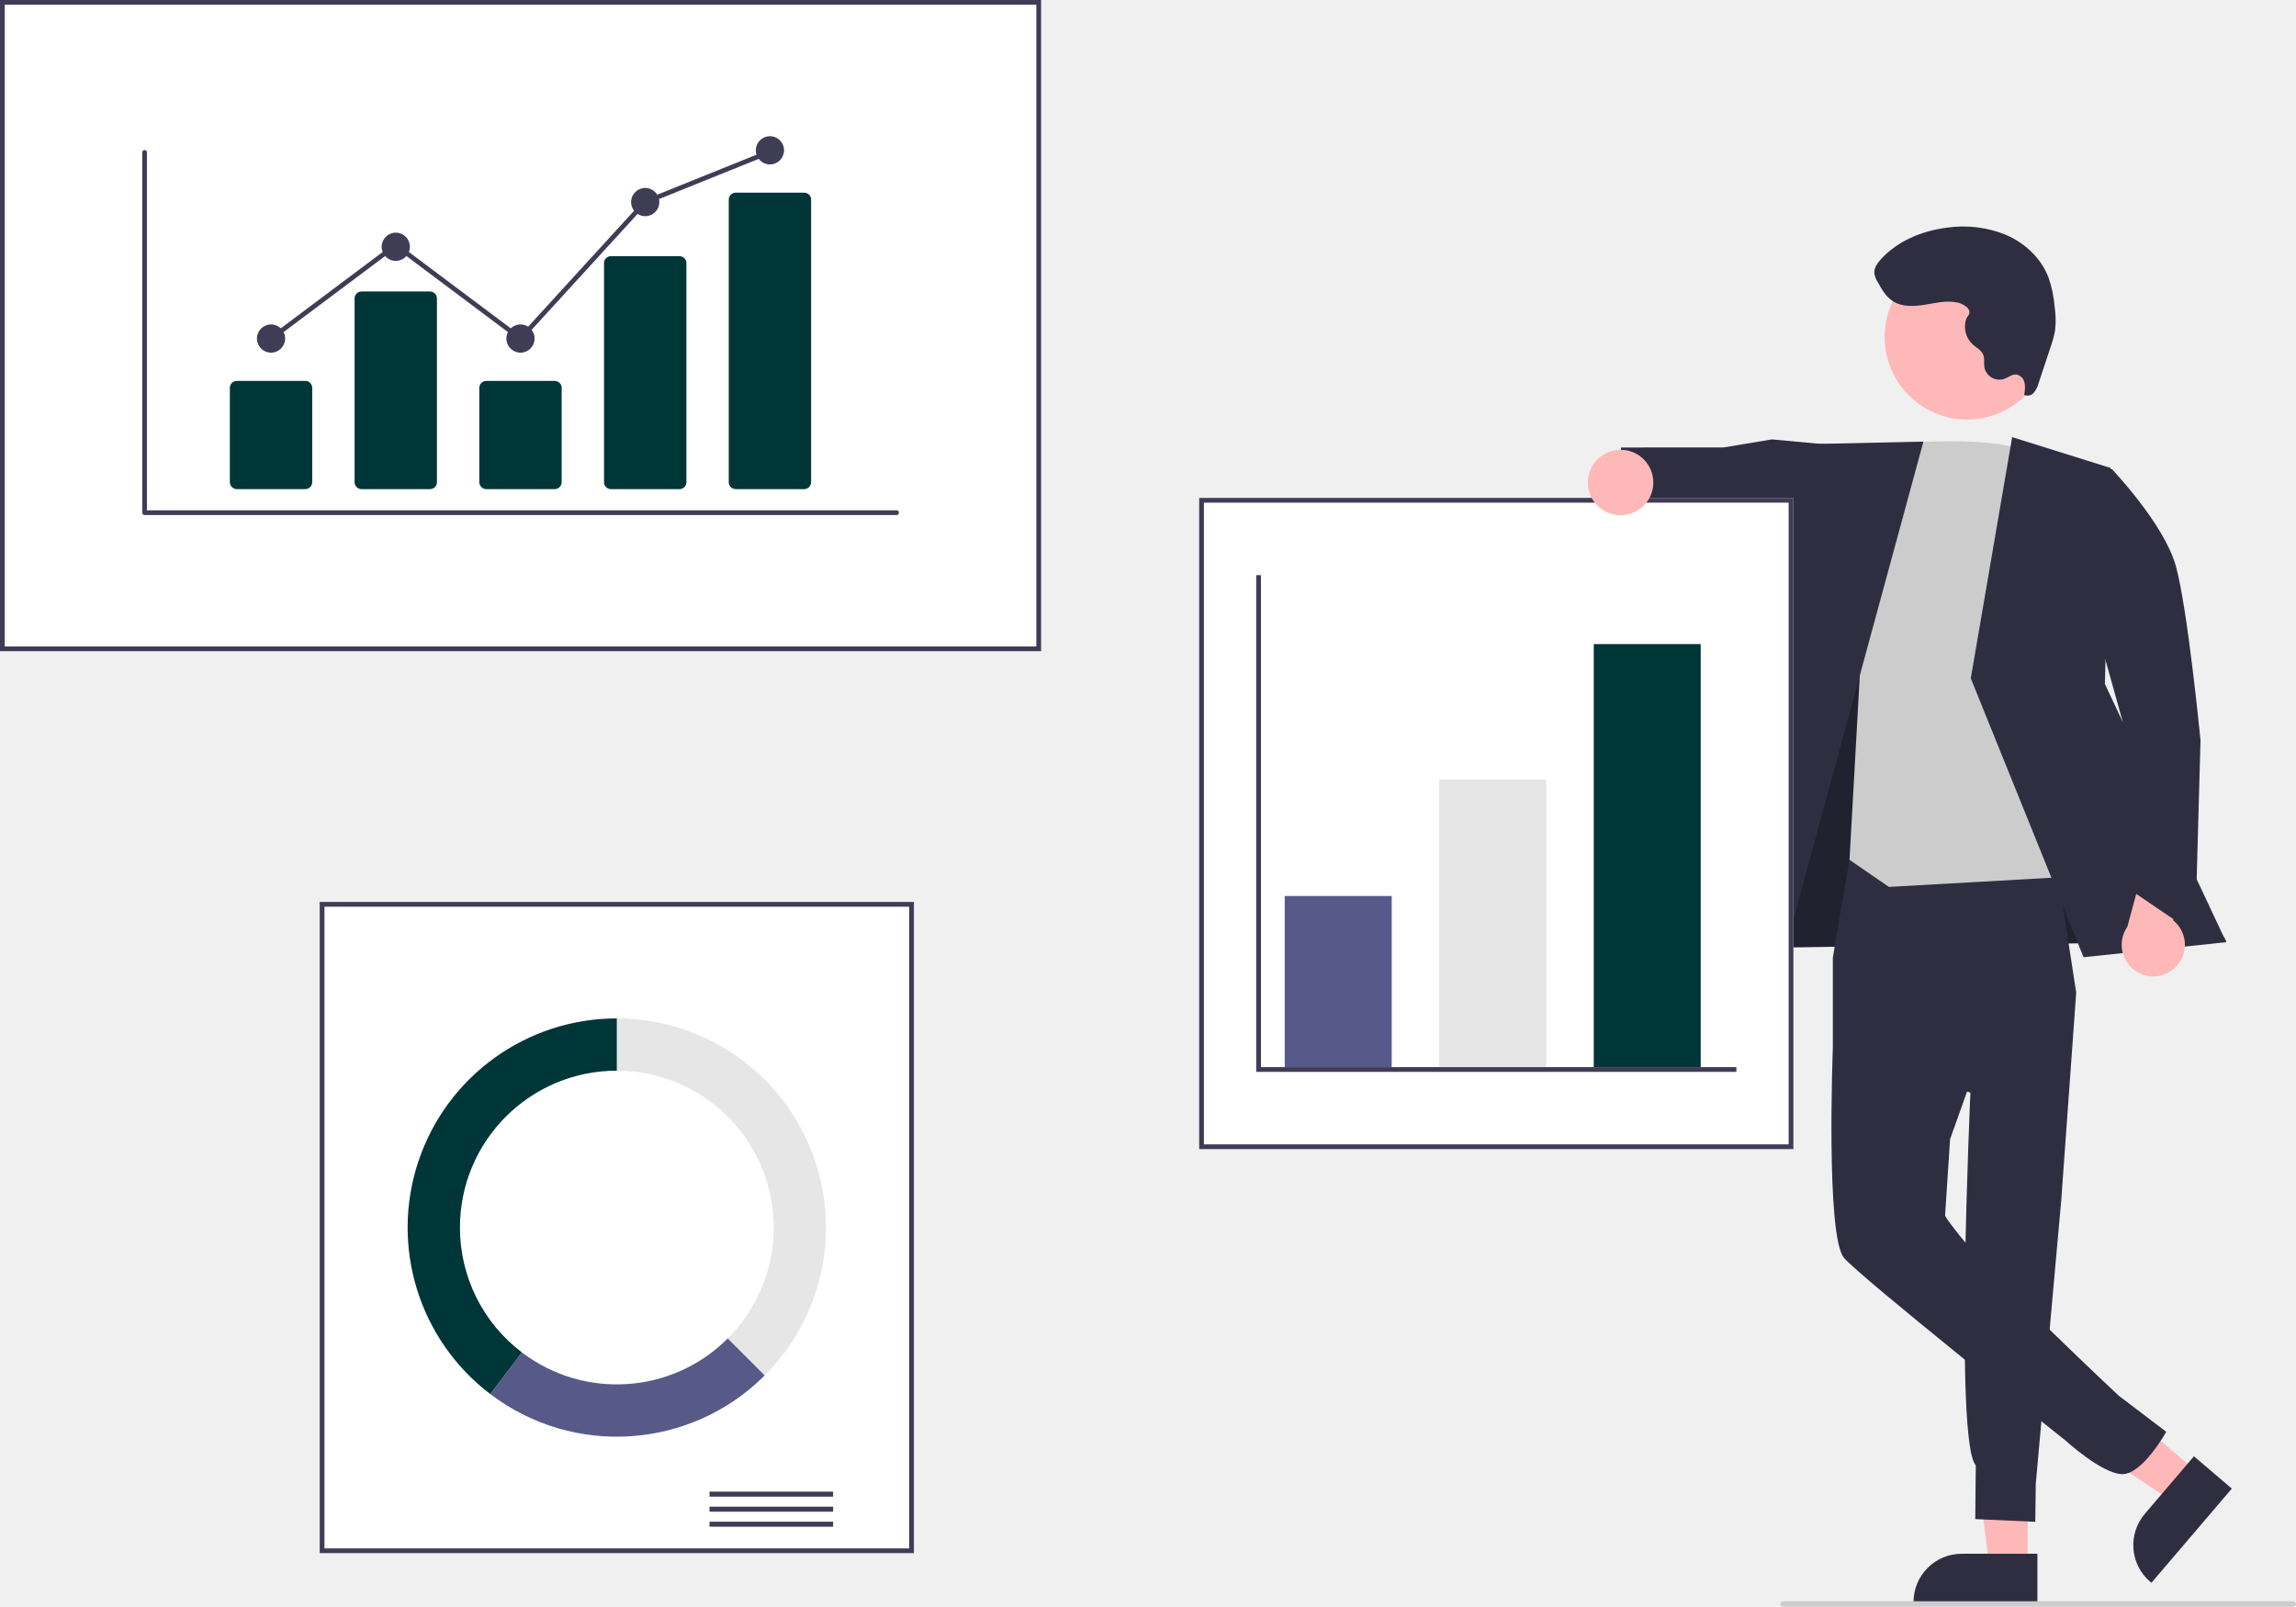
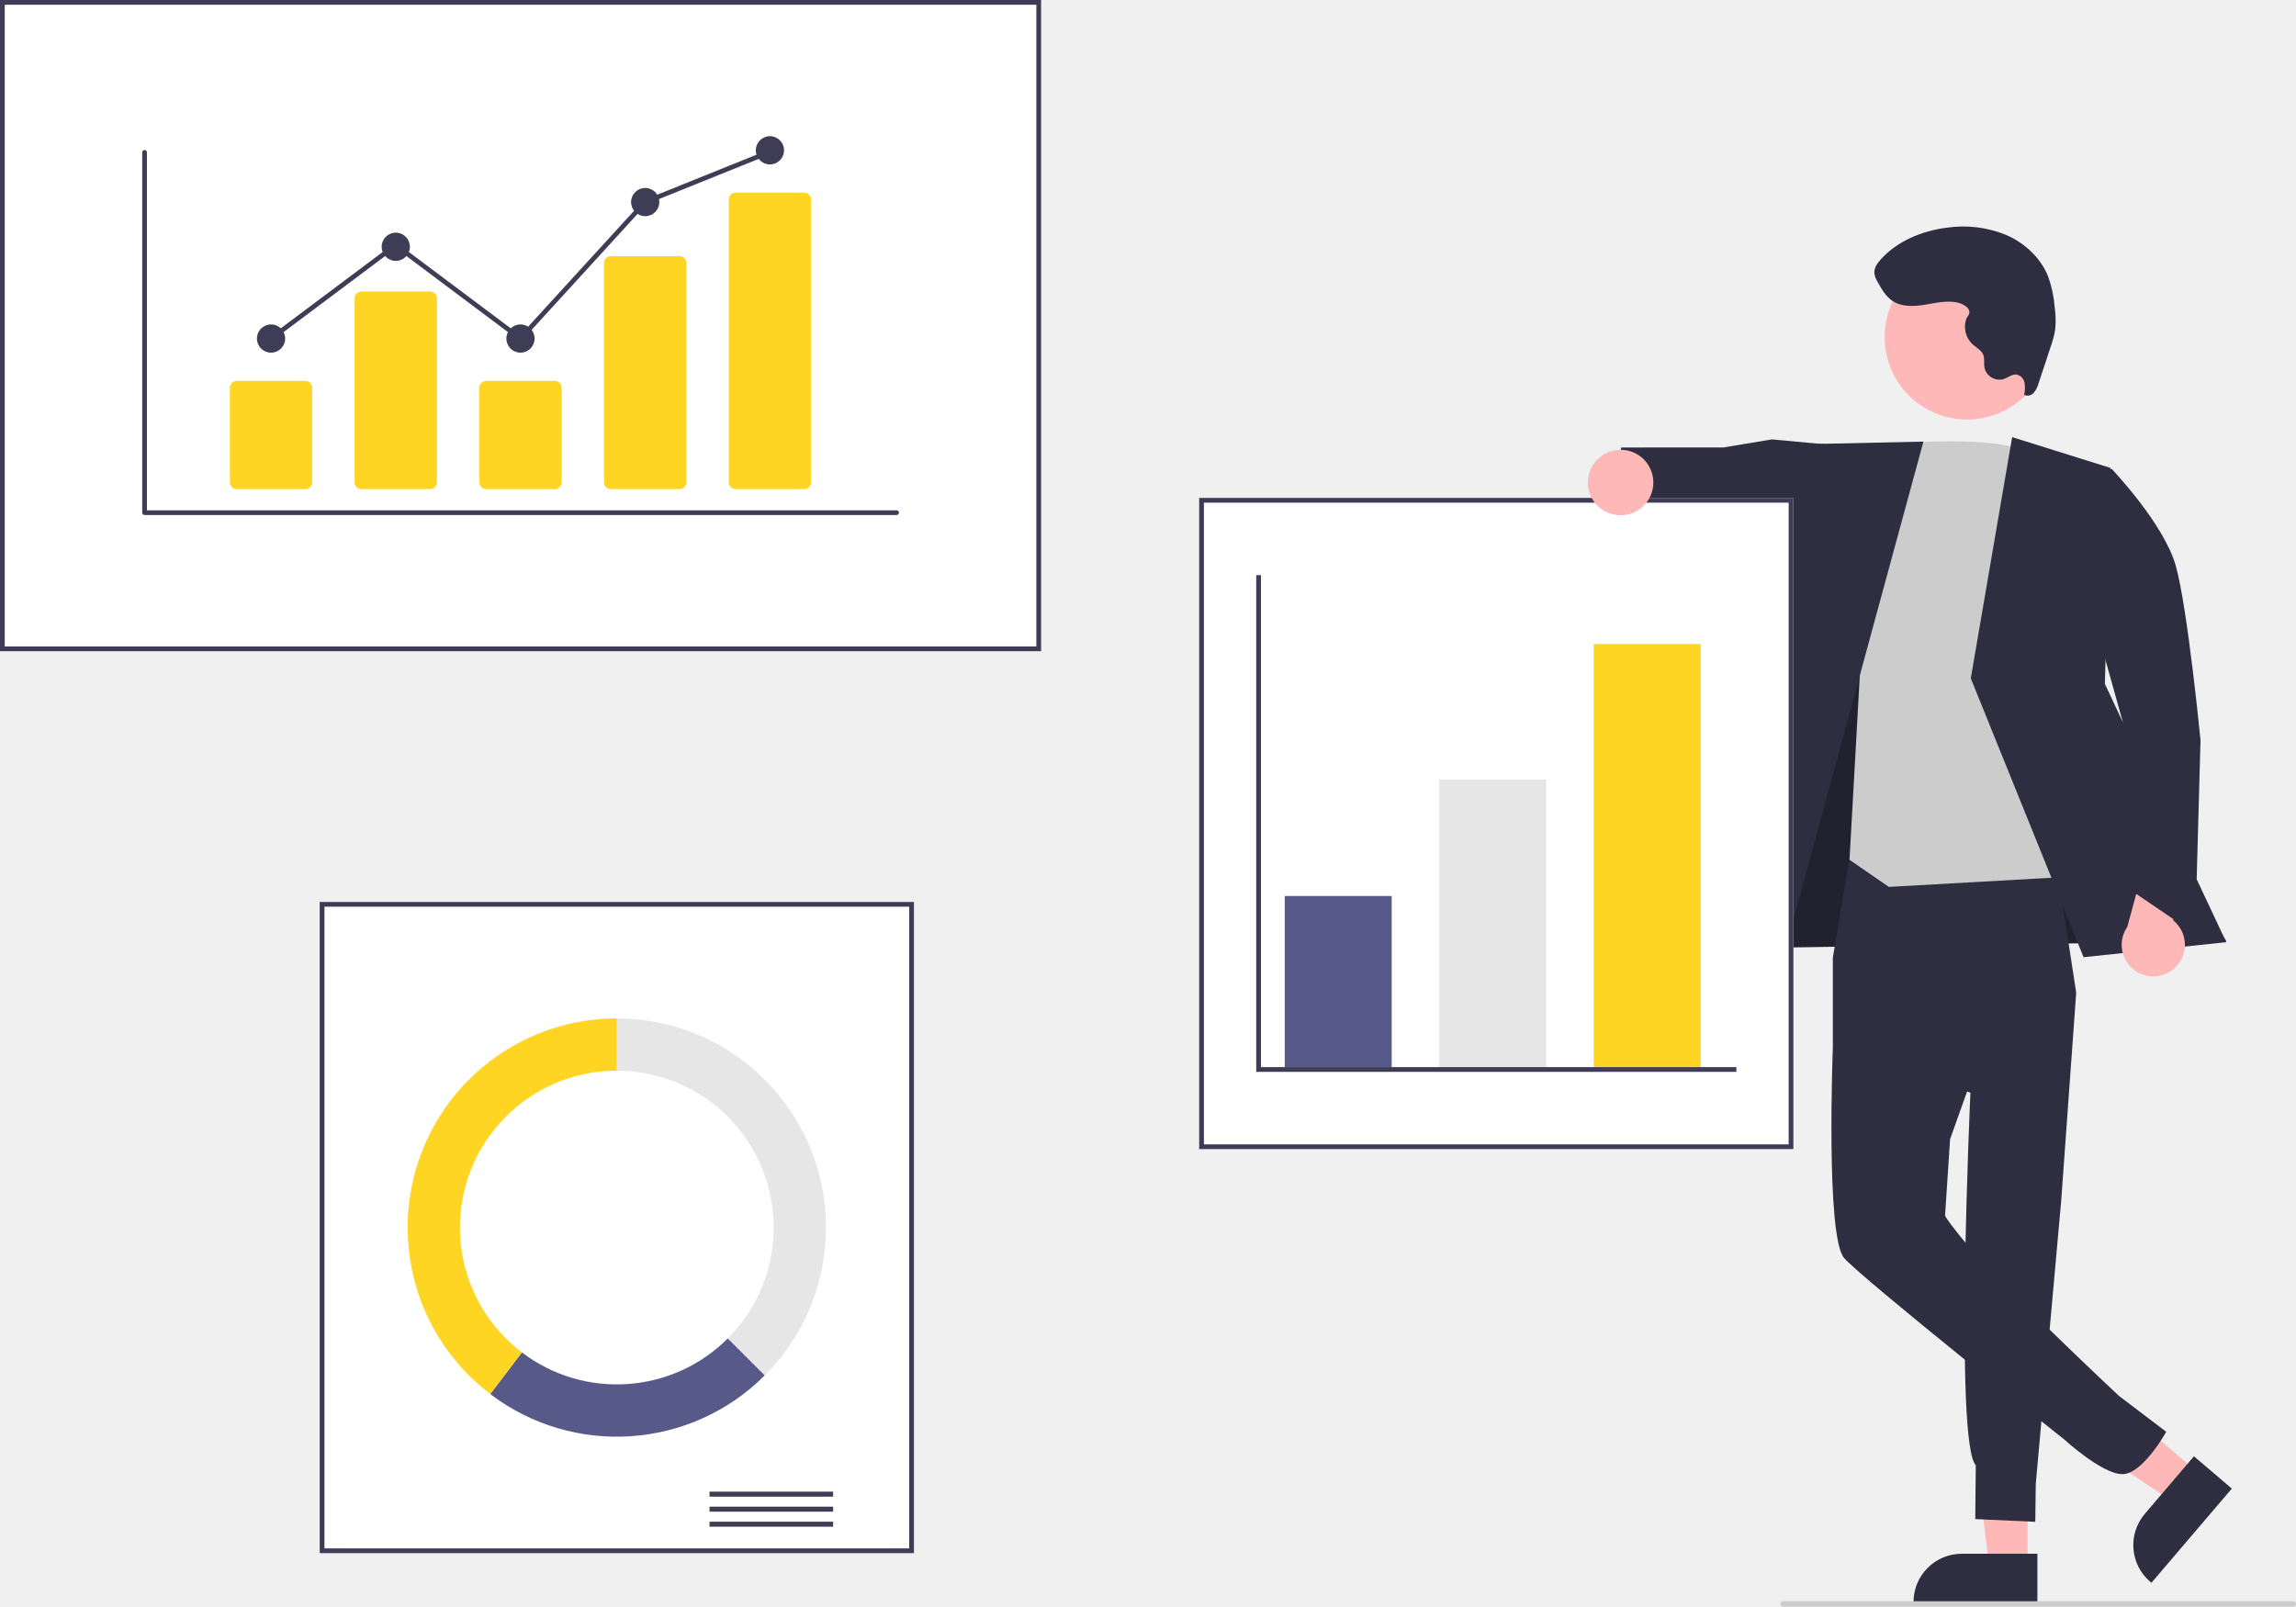
<svg xmlns="http://www.w3.org/2000/svg" id="b2c7d13c-cf19-4853-8e1a-27f628056126" data-name="Layer 1" width="841.59" height="589" viewBox="0 0 841.59 589">
  <polygon points="743.208 574.193 729.128 574.192 722.43 519.885 743.21 519.886 743.208 574.193" fill="#ffb8b8" />
  <path d="M926.003,743.341l-45.399-.002V742.765A17.671,17.671,0,0,1,898.275,725.095h.001l27.728.001Z" transform="translate(-179.2049 -155.5)" fill="#2f2e41" />
  <polygon points="805.349 539.578 796.21 550.289 750.55 520.133 764.039 504.326 805.349 539.578" fill="#ffb8b8" />
  <path d="M997.267,701.206l-29.469,34.534-.437-.373a17.671,17.671,0,0,1-1.972-24.912l.001-.001,17.999-21.092Z" transform="translate(-179.2049 -155.5)" fill="#2f2e41" />
  <polygon points="643.236 307.117 638.853 347.537 816.024 345.01 738.759 219.114 675.673 216.848 643.236 307.117" fill="#2f2e41" />
  <polygon points="643.236 307.117 638.853 347.537 816.024 345.01 738.759 219.114 675.673 216.848 643.236 307.117" opacity="0.28" />
  <path d="M857.28,469.556l-6.255,36.984v33.058L901.455,556.06s-5.904,128.404,1.967,136.583l-.193,19.742,22,1,.179-13.894L934.735,595.635l5.493-76.25-8.907-57.811Z" transform="translate(-179.2049 -155.5)" fill="#2f2e41" />
  <path d="M896.35,501.392l-45.325,38.206s-2.653,68.932,4.084,77.016c5.786,6.943,81.038,66.832,81.038,66.832s13.374,12.268,20.869,12.464,16.213-15.525,16.213-15.525l-17.358-13.188S910.901,625.22,897.549,608.53c-5.389-6.737-5.389-7.41-5.389-7.41l1.841-28.014,18.525-51.991Z" transform="translate(-179.2049 -155.5)" fill="#2f2e41" />
  <polygon points="669.024 162.885 649.482 161.079 631.756 164.033 594.222 164.045 591.024 191.249 625.277 198.914 633.624 194.823 668.419 208.08 669.024 162.885" fill="#2f2e41" />
  <path d="M871.569,318.3s41.474-3.886,50.905,3.524,29.641,154.266,29.641,154.266l-80.545,4.546-14.44-9.935,4.099-73.317Z" transform="translate(-179.2049 -155.5)" fill="#ccc" />
  <polygon points="705.024 161.885 659.275 162.889 616.622 355.62 650.305 363.031 705.024 161.885" fill="#2f2e41" />
  <polygon points="737.546 160.256 773.583 171.535 771.536 250.722 816.024 345.396 763.725 350.905 722.386 248.675 737.546 160.256" fill="#2f2e41" />
  <path d="M976.176,510.513a11.513,11.513,0,0,0-.436-17.649l7.25-25.291-14.295-8.154-9.737,35.86a11.576,11.576,0,0,0,17.218,15.234Z" transform="translate(-179.2049 -155.5)" fill="#ffb8b8" />
  <path d="M931.905,329.234l21.323-1.85s19.143,20.022,23.498,35.524,9.071,64.005,9.071,64.005l-1.967,70.955L958.905,480.943l-1.672-61.031Z" transform="translate(-179.2049 -155.5)" fill="#2f2e41" />
  <circle cx="900.239" cy="279.072" r="30.227" transform="translate(44.35273 779.6309) rotate(-61.33681)" fill="#ffb8b8" />
  <path d="M896.869,266.453c-3.966-.916-8.083.099-12.099.757s-8.443.875-11.841-1.366c-2.509-1.655-4.052-4.393-5.501-7.027a8.088,8.088,0,0,1-1.183-3.101c-.171-1.948,1.069-3.725,2.384-5.172,6.112-6.718,15.044-10.396,24.051-11.564a41.554,41.554,0,0,1,21.961,2.682c6.837,2.999,12.715,8.491,15.403,15.456a43.895,43.895,0,0,1,2.301,11.038,32.97,32.97,0,0,1,.155,8.359,35.832,35.832,0,0,1-1.62,6.056l-4.453,13.446a8.859,8.859,0,0,1-1.751,3.466,3.029,3.029,0,0,1-3.547.777,11.04,11.04,0,0,0,.16-4.461,3.764,3.764,0,0,0-2.97-2.995c-1.641-.174-3.043,1.098-4.6,1.646a5.66,5.66,0,0,1-7.035-3.818q-.064-.215-.111-.436c-.246-1.537.167-3.183-.416-4.626-.683-1.691-2.493-2.578-3.853-3.793a8.869,8.869,0,0,1-2.433-9.217c.364-1.119,1.392-1.628,1.187-2.913C900.787,267.963,898.301,266.784,896.869,266.453Z" transform="translate(-179.2049 -155.5)" fill="#2f2e41" />
  <path d="M560.817,394.225H179.205V155.5H560.817Z" transform="translate(-179.2049 -155.5)" fill="#fff" />
  <path d="M560.817,394.225H179.205V155.5H560.817ZM180.947,392.483H559.074V157.243H180.947Z" transform="translate(-179.2049 -155.5)" fill="#3f3d56" />
  <path d="M514.204,724.869H296.389V486.143H514.204Z" transform="translate(-179.2049 -155.5)" fill="#fff" />
  <path d="M514.204,724.869H296.389V486.143H514.204Zm-216.072-1.743H512.462V487.886H298.132Z" transform="translate(-179.2049 -155.5)" fill="#3f3d56" />
  <rect x="260.071" y="546.822" width="45.306" height="1.837" fill="#3f3d56" />
  <rect x="260.071" y="552.332" width="45.306" height="1.837" fill="#3f3d56" />
  <rect x="260.071" y="557.842" width="45.306" height="1.837" fill="#3f3d56" />
  <path d="M405.297,528.835v19.168a57.503,57.503,0,0,1,40.661,98.164l13.554,13.554A76.671,76.671,0,0,0,405.297,528.835Z" transform="translate(-179.2049 -155.5)" fill="#e6e6e6" />
  <path d="M459.511,659.72l-13.554-13.554a57.489,57.489,0,0,1-75.451,5.116l-11.601,15.265A76.669,76.669,0,0,0,459.511,659.72Z" transform="translate(-179.2049 -155.5)" fill="#575a89" />
-   <path d="M347.794,605.506a57.503,57.503,0,0,1,57.503-57.503V528.835a76.67,76.67,0,0,0-46.392,137.713l11.602-15.265A57.403,57.403,0,0,1,347.794,605.506Z" transform="translate(-179.2049 -155.5)" fill="#003638" />
+   <path d="M347.794,605.506a57.503,57.503,0,0,1,57.503-57.503V528.835a76.67,76.67,0,0,0-46.392,137.713l11.602-15.265A57.403,57.403,0,0,1,347.794,605.506Z" transform="translate(-179.2049 -155.5)" fill="#ffd523" />
  <path d="M836.57,576.755H618.755V338.029H836.57Z" transform="translate(-179.2049 -155.5)" fill="#fff" />
  <path d="M836.57,576.755H618.755V338.029H836.57ZM620.498,575.012H834.828V339.771H620.498Z" transform="translate(-179.2049 -155.5)" fill="#3f3d56" />
  <rect x="470.916" y="328.465" width="39.207" height="62.731" fill="#575a89" />
  <rect x="527.548" y="285.773" width="39.207" height="105.422" fill="#e6e6e6" />
-   <rect x="584.18" y="236.112" width="39.207" height="155.084" fill="#003638" />
+   <rect x="584.18" y="236.112" width="39.207" height="155.084" fill="#ffd523" />
  <polygon points="636.455 392.939 460.461 392.939 460.461 210.845 462.203 210.845 462.203 391.196 636.455 391.196 636.455 392.939" fill="#3f3d56" />
  <circle cx="594.024" cy="176.885" r="12" fill="#ffb8b8" />
  <path d="M1019.795,744.5h-187a1,1,0,0,1,0-2h187a1,1,0,0,1,0,2Z" transform="translate(-179.2049 -155.5)" fill="#ccc" />
  <path d="M507.82,344.299H232.202a.863.863,0,0,1-.863-.863V211.332a.863.863,0,0,1,1.725,0V342.573H507.82a.863.863,0,1,1,0,1.725Z" transform="translate(-179.2049 -155.5)" fill="#3f3d56" />
-   <path d="M291.089,334.81H266.021a2.563,2.563,0,0,1-2.561-2.56V297.693a2.563,2.563,0,0,1,2.561-2.56h25.069a2.563,2.563,0,0,1,2.561,2.56v34.557A2.563,2.563,0,0,1,291.089,334.81Z" transform="translate(-179.2049 -155.5)" fill="#003638" />
-   <path d="M336.805,334.81H311.736a2.563,2.563,0,0,1-2.561-2.56V264.916a2.563,2.563,0,0,1,2.561-2.56H336.805a2.563,2.563,0,0,1,2.561,2.56v67.334A2.563,2.563,0,0,1,336.805,334.81Z" transform="translate(-179.2049 -155.5)" fill="#003638" />
-   <path d="M382.521,334.81H357.452a2.563,2.563,0,0,1-2.561-2.56V297.693a2.563,2.563,0,0,1,2.561-2.56h25.069a2.563,2.563,0,0,1,2.561,2.56v34.557A2.563,2.563,0,0,1,382.521,334.81Z" transform="translate(-179.2049 -155.5)" fill="#003638" />
-   <path d="M428.236,334.81H403.168a2.507,2.507,0,0,1-2.561-2.444V251.861a2.507,2.507,0,0,1,2.561-2.444h25.069a2.507,2.507,0,0,1,2.561,2.444v80.505A2.507,2.507,0,0,1,428.236,334.81Z" transform="translate(-179.2049 -155.5)" fill="#003638" />
-   <path d="M473.952,334.81H448.883a2.563,2.563,0,0,1-2.561-2.56V228.688a2.563,2.563,0,0,1,2.561-2.56h25.069a2.563,2.563,0,0,1,2.561,2.56V332.25A2.563,2.563,0,0,1,473.952,334.81Z" transform="translate(-179.2049 -155.5)" fill="#003638" />
+   <path d="M291.089,334.81H266.021a2.563,2.563,0,0,1-2.561-2.56V297.693a2.563,2.563,0,0,1,2.561-2.56h25.069a2.563,2.563,0,0,1,2.561,2.56v34.557A2.563,2.563,0,0,1,291.089,334.81Z" transform="translate(-179.2049 -155.5)" fill="#ffd523" />
+   <path d="M336.805,334.81H311.736a2.563,2.563,0,0,1-2.561-2.56V264.916a2.563,2.563,0,0,1,2.561-2.56H336.805a2.563,2.563,0,0,1,2.561,2.56v67.334A2.563,2.563,0,0,1,336.805,334.81Z" transform="translate(-179.2049 -155.5)" fill="#ffd523" />
+   <path d="M382.521,334.81H357.452a2.563,2.563,0,0,1-2.561-2.56V297.693a2.563,2.563,0,0,1,2.561-2.56h25.069a2.563,2.563,0,0,1,2.561,2.56v34.557A2.563,2.563,0,0,1,382.521,334.81Z" transform="translate(-179.2049 -155.5)" fill="#ffd523" />
+   <path d="M428.236,334.81H403.168a2.507,2.507,0,0,1-2.561-2.444V251.861a2.507,2.507,0,0,1,2.561-2.444h25.069a2.507,2.507,0,0,1,2.561,2.444v80.505A2.507,2.507,0,0,1,428.236,334.81Z" transform="translate(-179.2049 -155.5)" fill="#ffd523" />
+   <path d="M473.952,334.81H448.883a2.563,2.563,0,0,1-2.561-2.56V228.688a2.563,2.563,0,0,1,2.561-2.56h25.069a2.563,2.563,0,0,1,2.561,2.56V332.25A2.563,2.563,0,0,1,473.952,334.81Z" transform="translate(-179.2049 -155.5)" fill="#ffd523" />
  <circle cx="99.35" cy="124.107" r="5.175" fill="#3f3d56" />
  <circle cx="145.066" cy="90.467" r="5.175" fill="#3f3d56" />
  <circle cx="190.781" cy="124.107" r="5.175" fill="#3f3d56" />
  <circle cx="236.497" cy="74.078" r="5.175" fill="#3f3d56" />
  <circle cx="282.213" cy="55.102" r="5.175" fill="#3f3d56" />
  <polygon points="190.89 125.266 145.066 90.943 99.867 124.797 98.833 123.416 145.066 88.787 190.672 122.947 235.993 73.352 236.175 73.278 281.89 54.858 282.535 56.459 237.001 74.805 190.89 125.266" fill="#3f3d56" />
</svg>
